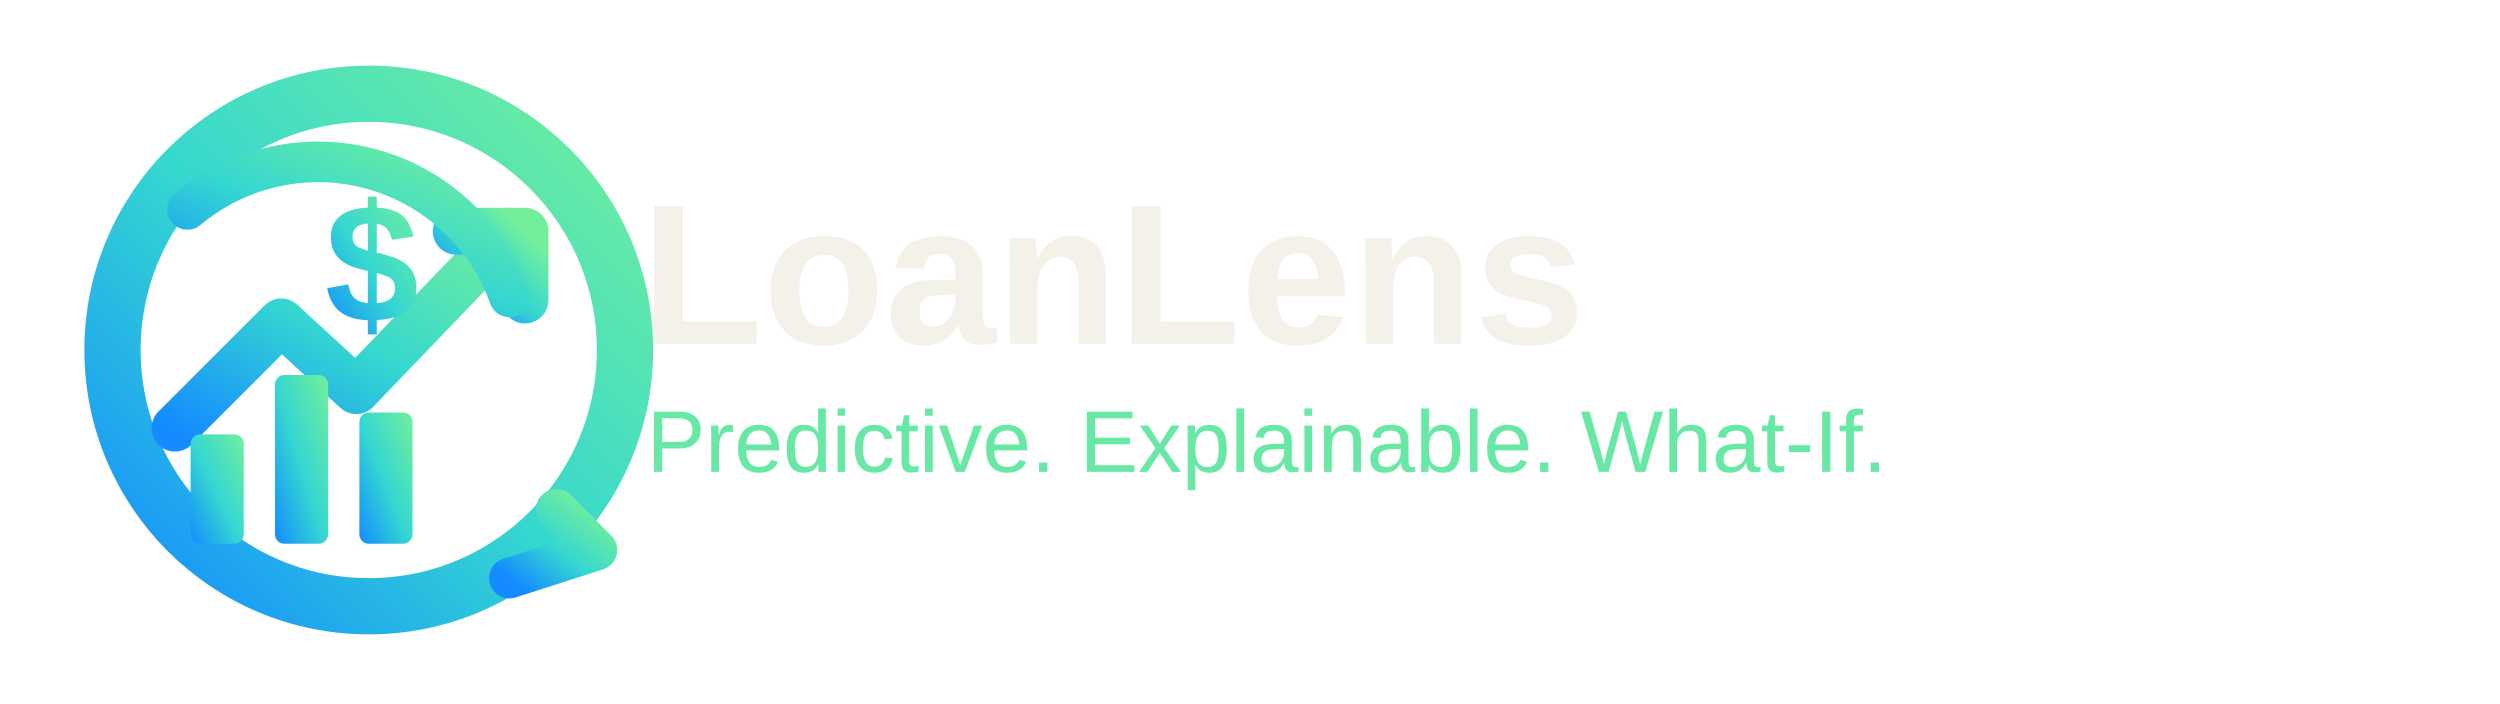
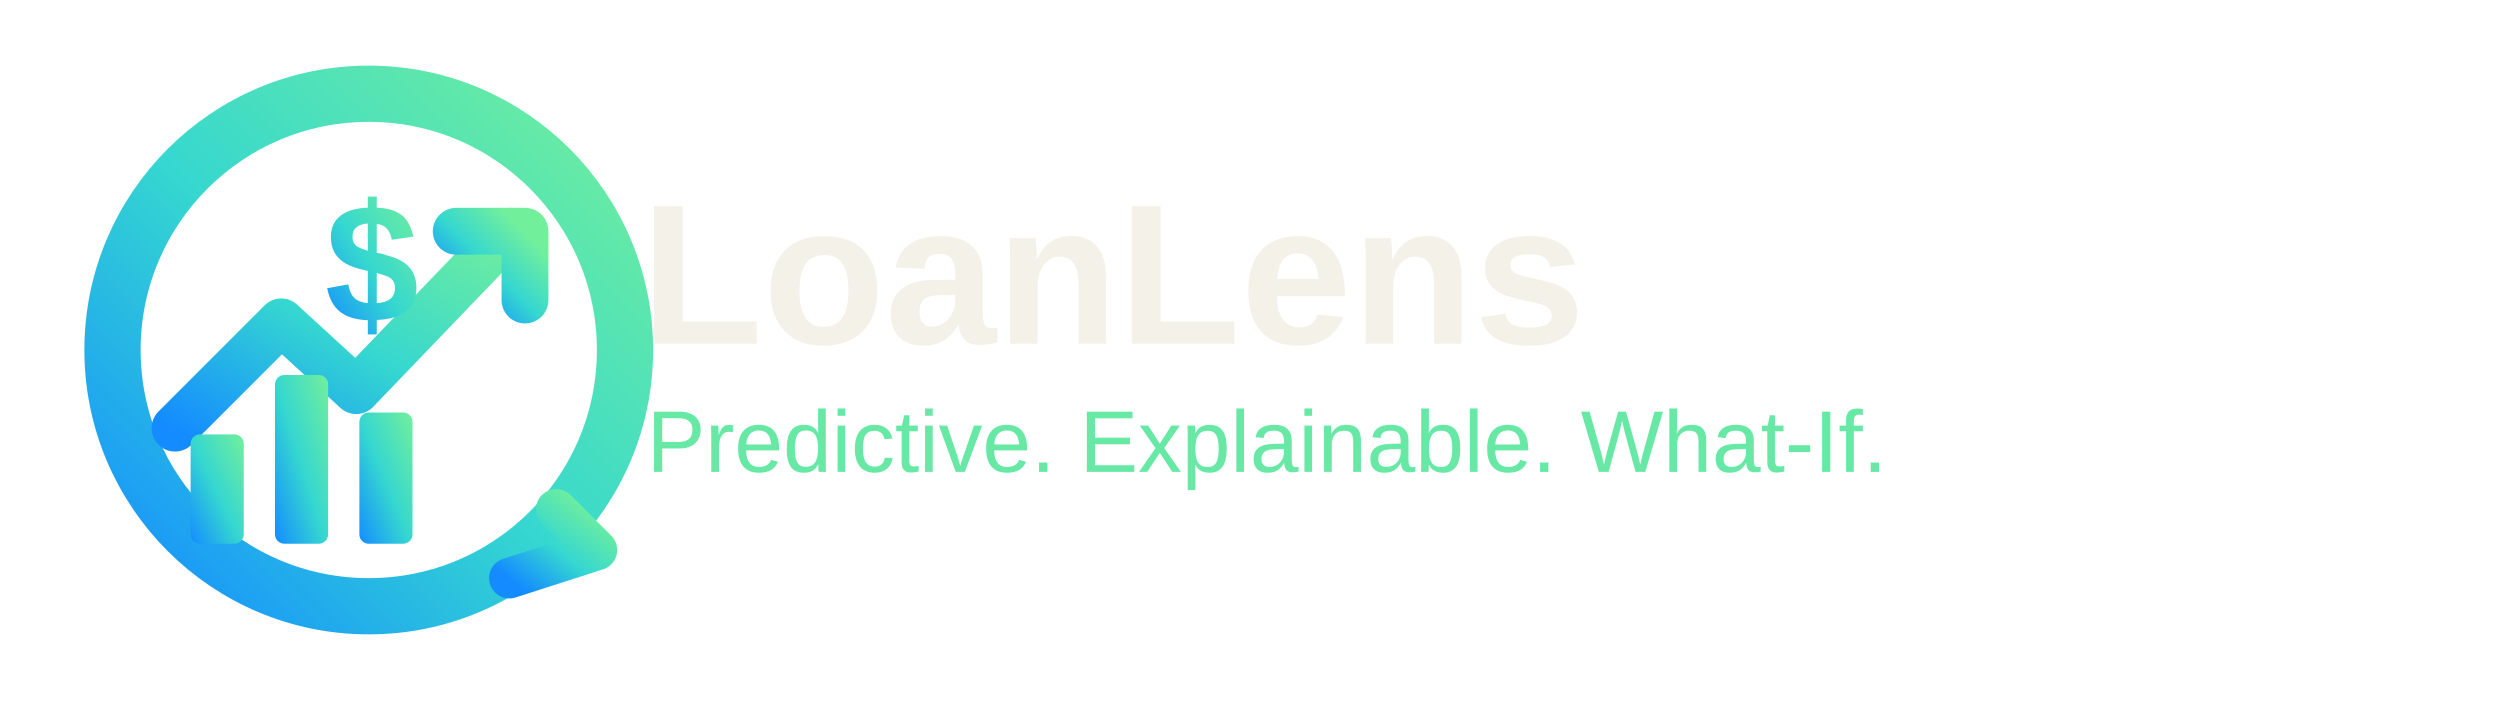
<svg xmlns="http://www.w3.org/2000/svg" viewBox="0 0 800 225">
  <defs>
    <linearGradient id="g" x1="0" y1="1" x2="1" y2="0">
      <stop offset="0" stop-color="#148cff" />
      <stop offset=".48" stop-color="#35d7d0" />
      <stop offset="1" stop-color="#72ef9b" />
    </linearGradient>
  </defs>
  <rect width="800" height="225" fill="none" />
  <g transform="translate(18 12)">
    <circle cx="100" cy="100" r="82" fill="none" stroke="url(#g)" stroke-width="18" />
    <path d="M38 125 L72 91 L96 113 L145 62" fill="none" stroke="url(#g)" stroke-width="15" stroke-linecap="round" stroke-linejoin="round" />
    <path d="M128 62 H150 V84" fill="none" stroke="url(#g)" stroke-width="15" stroke-linecap="round" stroke-linejoin="round" />
    <rect x="43" y="127" width="17" height="35" rx="3" fill="url(#g)" />
    <rect x="70" y="108" width="17" height="54" rx="3" fill="url(#g)" />
    <rect x="97" y="120" width="17" height="42" rx="3" fill="url(#g)" />
-     <path d="M42 55 A65 65 0 0 1 145 83" fill="none" stroke="url(#g)" stroke-width="13" stroke-linecap="round" />
    <text x="101" y="91" text-anchor="middle" font-family="Arial, sans-serif" font-size="54" font-weight="700" fill="url(#g)">$</text>
    <path d="M145 173 L173 164 L160 151" fill="none" stroke="url(#g)" stroke-width="13" stroke-linecap="round" stroke-linejoin="round" />
  </g>
  <text x="205" y="110" font-family="Arial, sans-serif" font-size="64" font-weight="700" fill="#f3f1e8">LoanLens</text>
  <text x="207" y="151" font-family="Arial, sans-serif" font-size="28" fill="#67e8a5">Predictive. Explainable. What-If.</text>
</svg>
